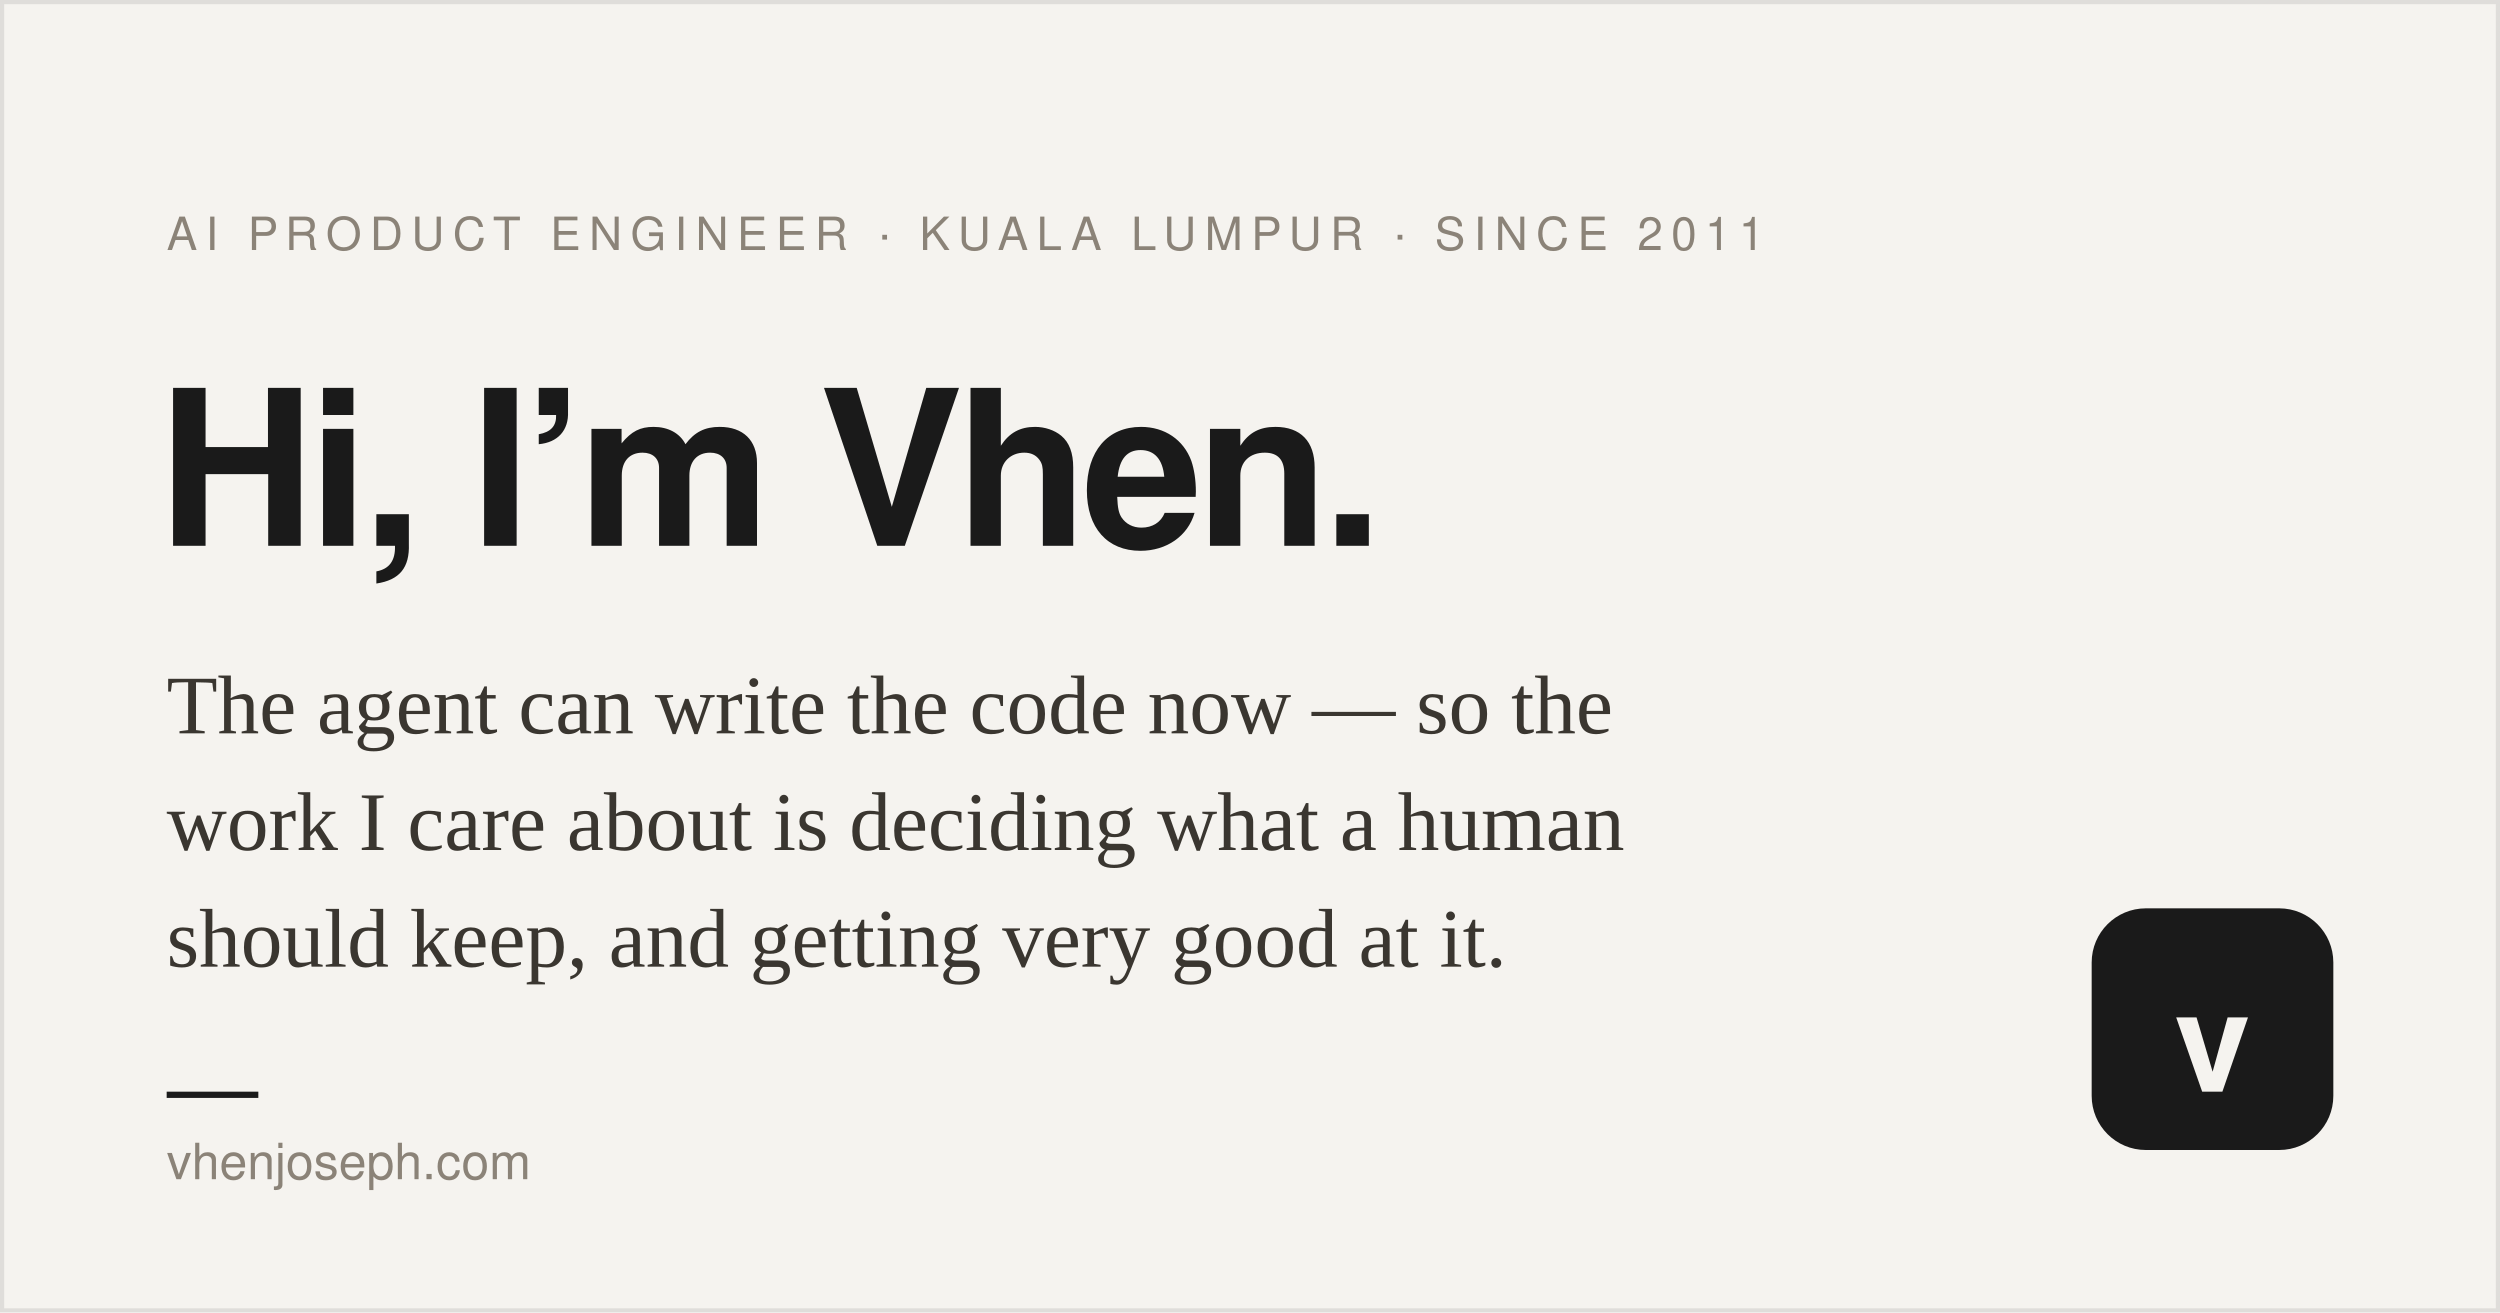
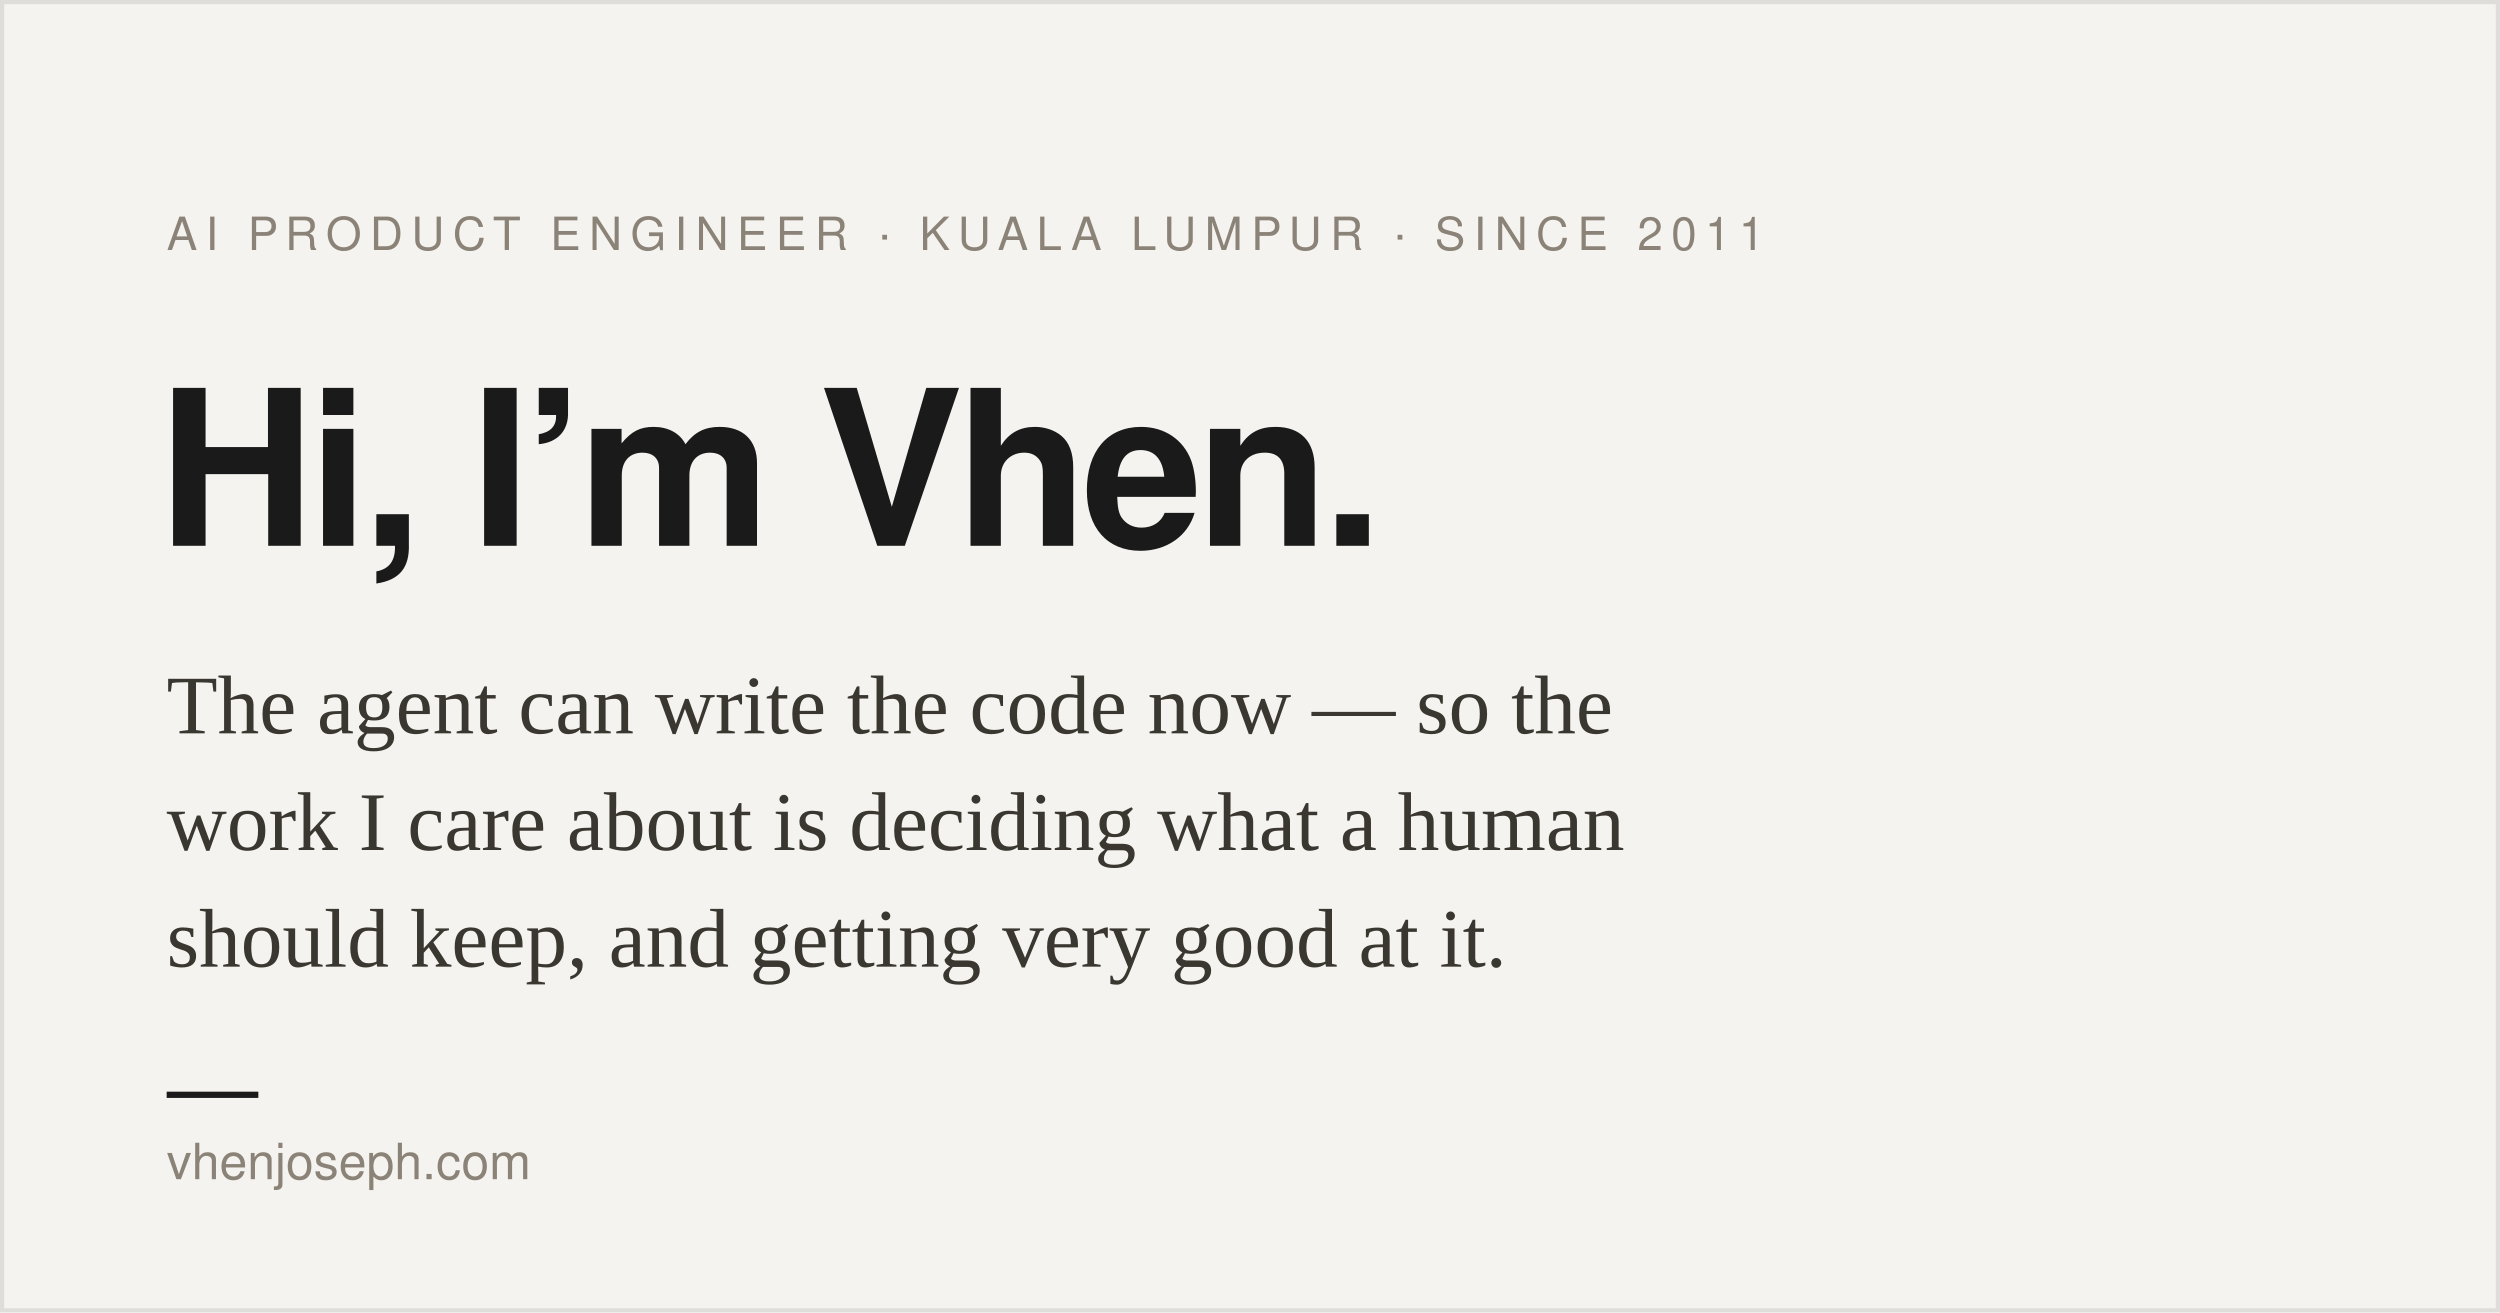
<svg xmlns="http://www.w3.org/2000/svg" width="1200" height="630" viewBox="0 0 1200 630">
  <rect width="1200" height="630" fill="#F5F3EF" />
  <rect x="1" y="1" width="1198" height="628" fill="none" stroke="#1A1A1A" stroke-opacity="0.10" stroke-width="2" />
  <text x="80" y="120" font-family="Helvetica, Arial, sans-serif" font-size="22" letter-spacing="4" fill="#8B8378">AI PRODUCT ENGINEER · KUALA LUMPUR · SINCE 2011</text>
  <text x="76" y="262" font-family="Helvetica, Arial, sans-serif" font-size="104" font-weight="700" fill="#1A1A1A" letter-spacing="-3">Hi, I’m Vhen.</text>
  <text x="80" y="352" font-family="Georgia, 'Times New Roman', serif" font-size="40" fill="#3a3630">The agent can write the code now — so the</text>
  <text x="80" y="408" font-family="Georgia, 'Times New Roman', serif" font-size="40" fill="#3a3630">work I care about is deciding what a human</text>
  <text x="80" y="464" font-family="Georgia, 'Times New Roman', serif" font-size="40" fill="#3a3630">should keep, and getting very good at it.</text>
  <rect x="80" y="524" width="44" height="3" fill="#1A1A1A" />
  <text x="80" y="566" font-family="Helvetica, Arial, sans-serif" font-size="24" fill="#8B8378">vhenjoseph.com</text>
-   <rect x="1004" y="436" width="116" height="116" rx="26" fill="#1A1A1A" />
-   <text x="1062" y="524" font-family="Helvetica, Arial, sans-serif" font-weight="600" font-size="66" fill="#F5F3EF" text-anchor="middle">v</text>
</svg>
